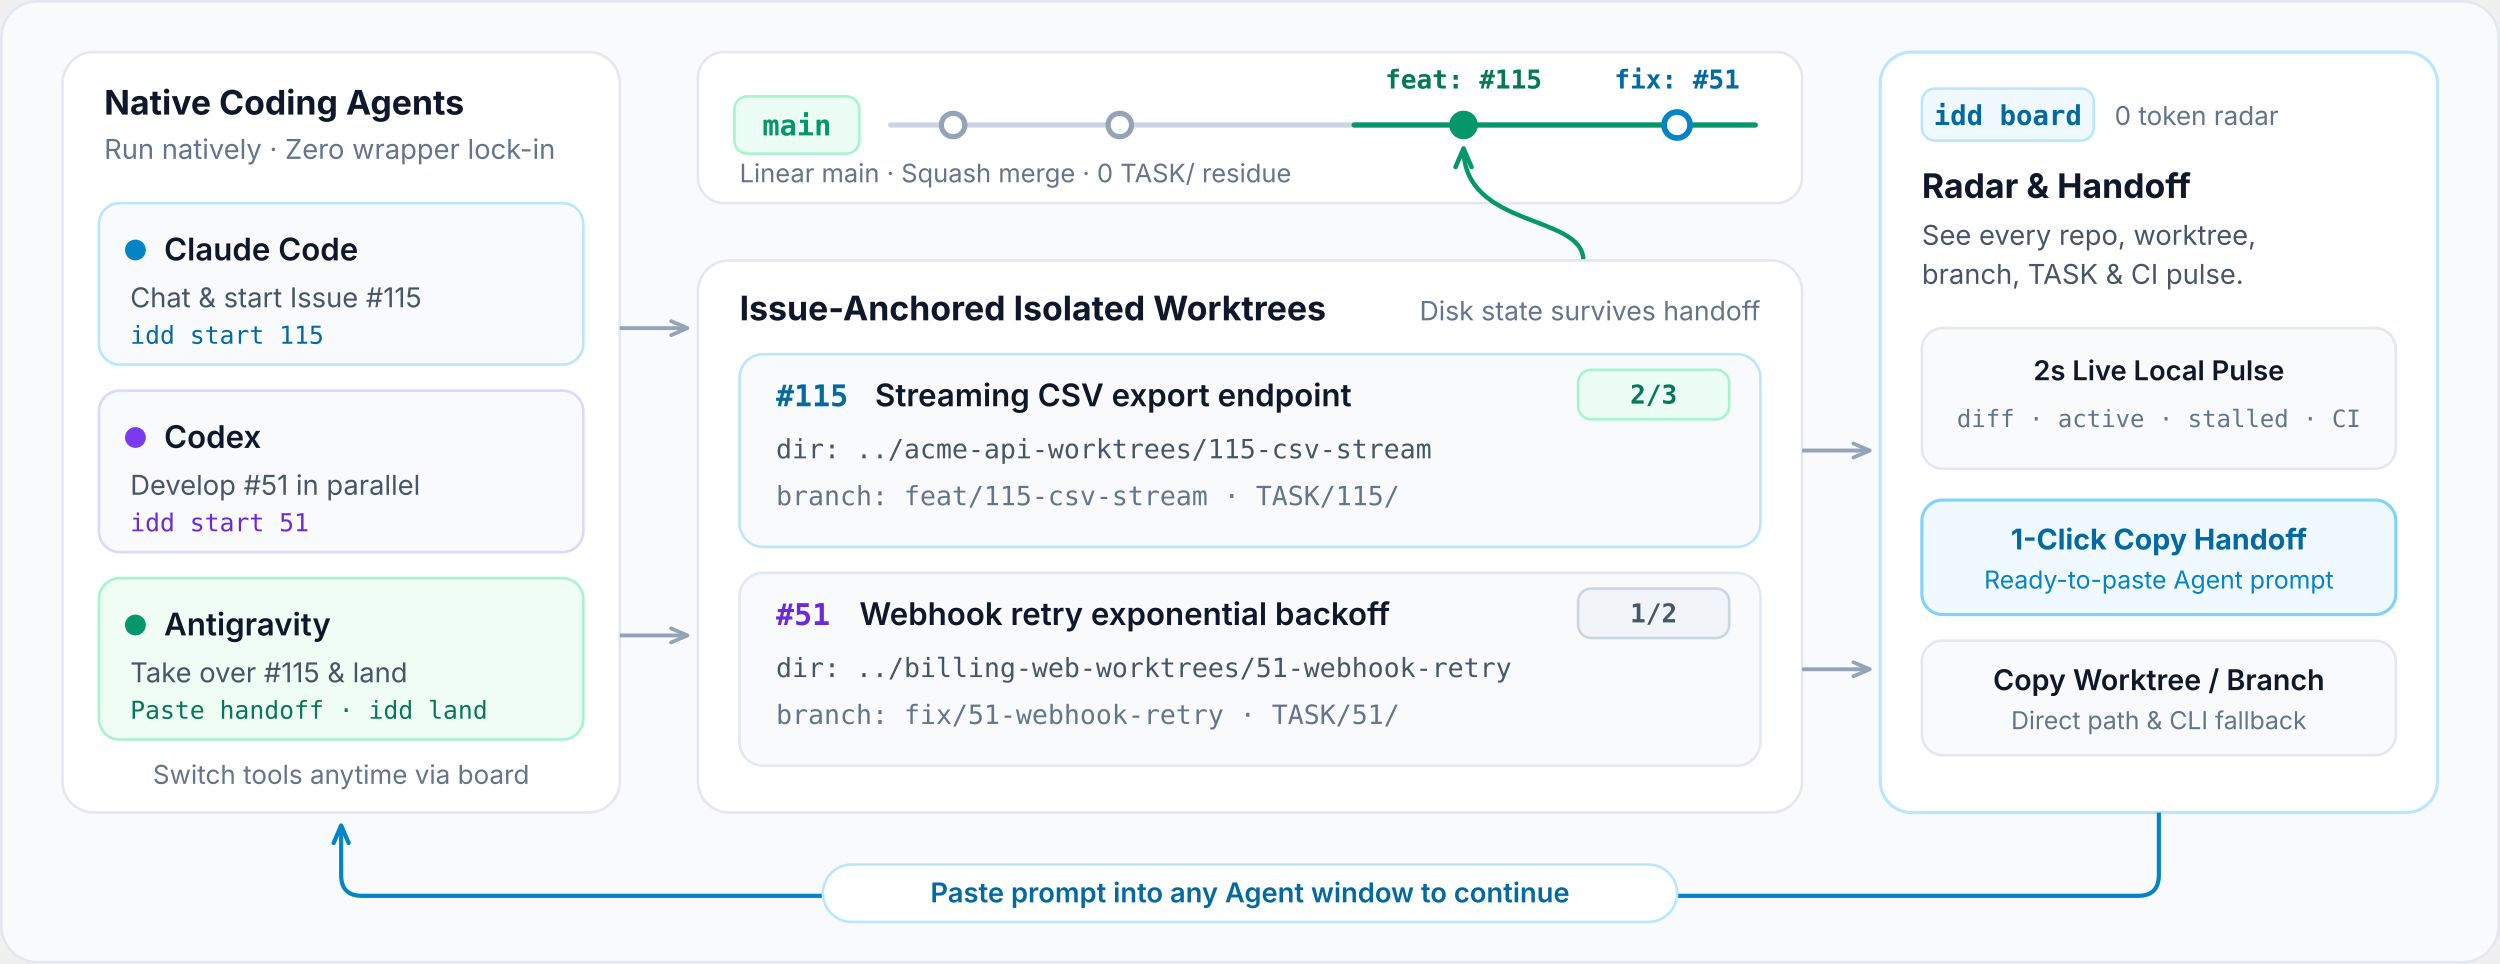
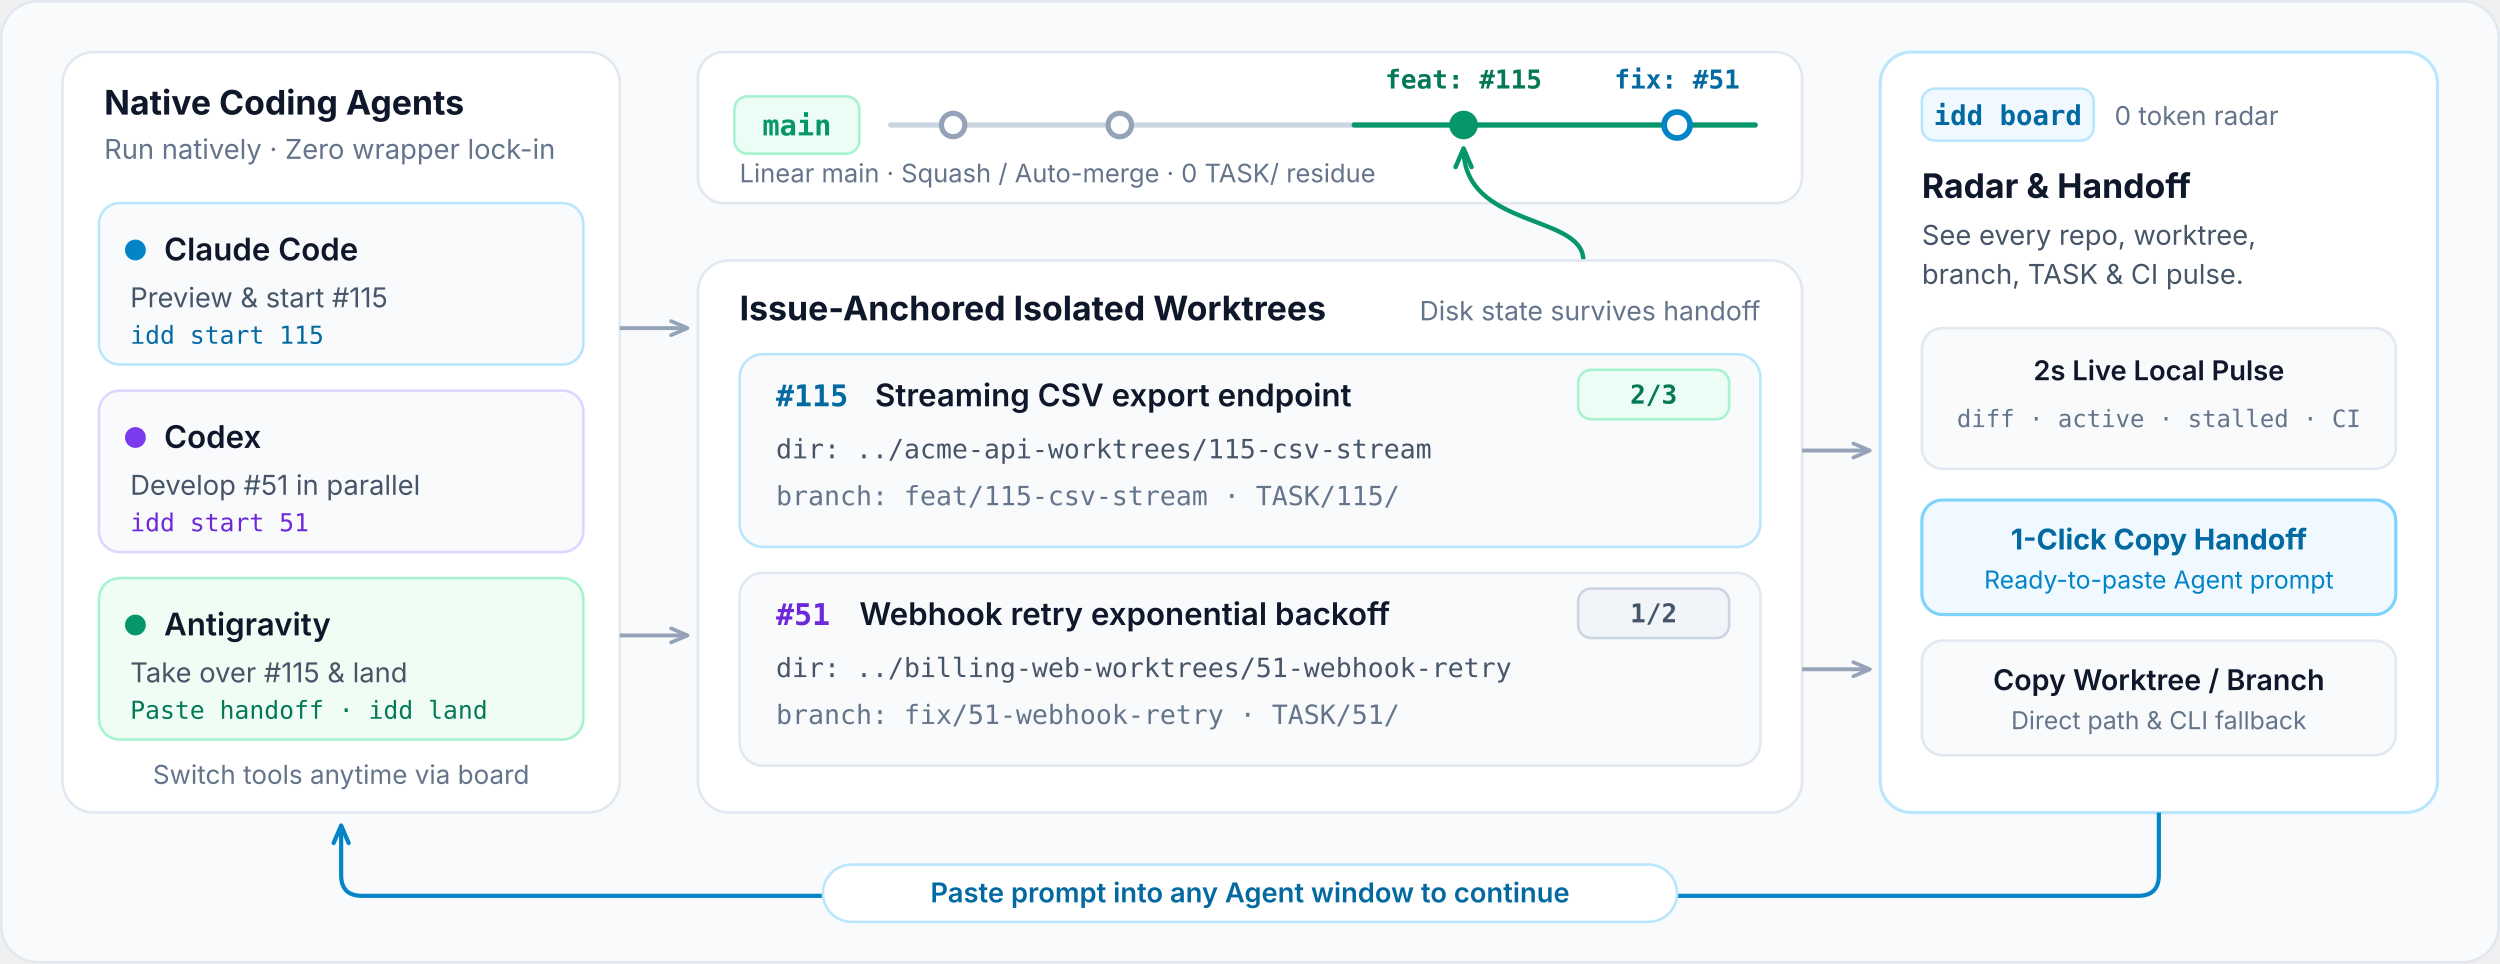
<svg xmlns="http://www.w3.org/2000/svg" viewBox="0 0 960 370" width="100%" role="img" aria-label="IDD Parallel Native Agents and Handoff Architecture (Light)">
  <defs>
    <marker id="arr-muted-l" viewBox="0 0 10 10" refX="8" refY="5" markerWidth="6" markerHeight="6" orient="auto">
      <path d="M 1 2 L 8 5 L 1 8" fill="none" stroke="#94a3b8" stroke-width="1.6" stroke-linecap="round" stroke-linejoin="round" />
    </marker>
    <marker id="arr-accent-l" viewBox="0 0 10 10" refX="8" refY="5" markerWidth="6" markerHeight="6" orient="auto">
      <path d="M 1 2 L 8 5 L 1 8" fill="none" stroke="#0284c7" stroke-width="1.7" stroke-linecap="round" stroke-linejoin="round" />
    </marker>
    <marker id="arr-green-l" viewBox="0 0 10 10" refX="8" refY="5" markerWidth="6" markerHeight="6" orient="auto">
      <path d="M 1 2 L 8 5 L 1 8" fill="none" stroke="#059669" stroke-width="1.7" stroke-linecap="round" stroke-linejoin="round" />
    </marker>
  </defs>
  <style>
    .sans { font-family: -apple-system, BlinkMacSystemFont, "SF Pro Text", "Inter", "Segoe UI", Helvetica, Arial, sans-serif; }
    .mono { font-family: "SF Mono", ui-monospace, SFMono-Regular, Menlo, Monaco, Consolas, monospace; }
  </style>
  <rect x="0.5" y="0.5" width="959" height="369" rx="14" fill="#f8fafc" stroke="#e2e8f0" stroke-width="1" />
  <rect x="24" y="20" width="214" height="292" rx="12" fill="#ffffff" stroke="#e2e8f0" stroke-width="1" />
  <text x="40" y="44" fill="#0f172a" font-size="13" font-weight="650" class="sans">Native Coding Agents</text>
  <text x="40" y="61" fill="#64748b" font-size="10.5" class="sans">Run natively · Zero wrapper lock-in</text>
  <rect x="38" y="78" width="186" height="62" rx="8" fill="#f8fafc" stroke="#bae6fd" stroke-width="1" />
  <circle cx="52" cy="96" r="4" fill="#0284c7" />
  <text x="63" y="100" fill="#0f172a" font-size="12" font-weight="600" class="sans">Claude Code</text>
-   <text x="50" y="118" fill="#475569" font-size="10.5" class="sans">Chat &amp; start Issue #115</text>
+   <text x="50" y="118" fill="#475569" font-size="10.5" class="sans">Preview &amp; start #115</text>
  <text x="50" y="132" fill="#0369a1" font-size="9.5" class="mono">idd start 115</text>
  <rect x="38" y="150" width="186" height="62" rx="8" fill="#f8fafc" stroke="#ddd6fe" stroke-width="1" />
  <circle cx="52" cy="168" r="4" fill="#7c3aed" />
  <text x="63" y="172" fill="#0f172a" font-size="12" font-weight="600" class="sans">Codex</text>
  <text x="50" y="190" fill="#475569" font-size="10.5" class="sans">Develop #51 in parallel</text>
  <text x="50" y="204" fill="#6d28d9" font-size="9.5" class="mono">idd start 51</text>
  <rect x="38" y="222" width="186" height="62" rx="8" fill="#f0fdf4" stroke="#a7f3d0" stroke-width="1" />
  <circle cx="52" cy="240" r="4" fill="#059669" />
  <text x="63" y="244" fill="#0f172a" font-size="12" font-weight="600" class="sans">Antigravity</text>
  <text x="50" y="262" fill="#475569" font-size="10.5" class="sans">Take over #115 &amp; land</text>
  <text x="50" y="276" fill="#047857" font-size="9.5" class="mono">Paste handoff · idd land</text>
  <text x="131" y="301" text-anchor="middle" fill="#64748b" font-size="10" class="sans">Switch tools anytime via board</text>
  <line x1="238" y1="126" x2="264" y2="126" stroke="#94a3b8" stroke-width="1.5" marker-end="url(#arr-muted-l)" />
  <line x1="238" y1="244" x2="264" y2="244" stroke="#94a3b8" stroke-width="1.5" marker-end="url(#arr-muted-l)" />
  <rect x="268" y="20" width="424" height="58" rx="10" fill="#ffffff" stroke="#e2e8f0" stroke-width="1" />
  <rect x="282" y="37" width="48" height="22" rx="5" fill="#ecfdf5" stroke="#a7f3d0" stroke-width="1" />
  <text x="306" y="52" text-anchor="middle" fill="#059669" font-size="11" font-weight="600" class="mono">main</text>
  <line x1="342" y1="48" x2="674" y2="48" stroke="#cbd5e1" stroke-width="2" stroke-linecap="round" />
  <line x1="520" y1="48" x2="674" y2="48" stroke="#059669" stroke-width="2" stroke-linecap="round" />
  <circle cx="366" cy="48" r="4.5" fill="#ffffff" stroke="#94a3b8" stroke-width="2" />
  <circle cx="430" cy="48" r="4.5" fill="#ffffff" stroke="#94a3b8" stroke-width="2" />
  <circle cx="562" cy="48" r="5.5" fill="#059669" />
  <text x="562" y="34" text-anchor="middle" fill="#047857" font-size="10" font-weight="600" class="mono">feat: #115</text>
  <circle cx="644" cy="48" r="5" fill="#ffffff" stroke="#0284c7" stroke-width="2.2" />
  <text x="644" y="34" text-anchor="middle" fill="#0369a1" font-size="10" font-weight="600" class="mono">fix: #51</text>
-   <text x="284" y="70" fill="#64748b" font-size="9.8" class="sans">Linear main · Squash merge · 0 TASK/ residue</text>
+   <text x="284" y="70" fill="#64748b" font-size="9.8" class="sans">Linear main · Squash / Auto-merge · 0 TASK/ residue</text>
  <path d="M 608 100 C 608 82, 562 88, 562 57" fill="none" stroke="#059669" stroke-width="1.7" marker-end="url(#arr-green-l)" />
  <rect x="268" y="100" width="424" height="212" rx="12" fill="#ffffff" stroke="#e2e8f0" stroke-width="1" />
  <text x="284" y="123" fill="#0f172a" font-size="13" font-weight="650" class="sans">Issue-Anchored Isolated Worktrees</text>
  <text x="676" y="123" text-anchor="end" fill="#64748b" font-size="10.2" class="sans">Disk state survives handoff</text>
  <rect x="284" y="136" width="392" height="74" rx="9" fill="#f8fafc" stroke="#bae6fd" stroke-width="1" />
  <text x="298" y="156" fill="#0369a1" font-size="11.5" font-weight="650" class="mono">#115</text>
  <text x="336" y="156" fill="#0f172a" font-size="12" font-weight="600" class="sans">Streaming CSV export endpoint</text>
  <rect x="606" y="142" width="58" height="19" rx="5" fill="#ecfdf5" stroke="#a7f3d0" stroke-width="1" />
  <text x="635" y="155" text-anchor="middle" fill="#047857" font-size="10" font-weight="600" class="mono">2/3</text>
  <text x="298" y="176" fill="#475569" font-size="10.2" class="mono">dir: ../acme-api-worktrees/115-csv-stream</text>
  <text x="298" y="194" fill="#64748b" font-size="10.2" class="mono">branch: feat/115-csv-stream  ·  TASK/115/</text>
  <rect x="284" y="220" width="392" height="74" rx="9" fill="#f8fafc" stroke="#e2e8f0" stroke-width="1" />
  <text x="298" y="240" fill="#6d28d9" font-size="11.5" font-weight="650" class="mono">#51</text>
  <text x="330" y="240" fill="#0f172a" font-size="12" font-weight="600" class="sans">Webhook retry exponential backoff</text>
  <rect x="606" y="226" width="58" height="19" rx="5" fill="#f1f5f9" stroke="#cbd5e1" stroke-width="1" />
  <text x="635" y="239" text-anchor="middle" fill="#475569" font-size="10" font-weight="600" class="mono">1/2</text>
  <text x="298" y="260" fill="#475569" font-size="10.2" class="mono">dir: ../billing-web-worktrees/51-webhook-retry</text>
  <text x="298" y="278" fill="#64748b" font-size="10.2" class="mono">branch: fix/51-webhook-retry  ·  TASK/51/</text>
  <line x1="692" y1="173" x2="718" y2="173" stroke="#94a3b8" stroke-width="1.5" marker-end="url(#arr-muted-l)" />
  <line x1="692" y1="257" x2="718" y2="257" stroke="#94a3b8" stroke-width="1.5" marker-end="url(#arr-muted-l)" />
  <rect x="722" y="20" width="214" height="292" rx="12" fill="#ffffff" stroke="#bae6fd" stroke-width="1.2" />
  <rect x="738" y="34" width="66" height="20" rx="5" fill="#f0f9ff" stroke="#bae6fd" stroke-width="1" />
  <text x="771" y="48" text-anchor="middle" fill="#0369a1" font-size="10.5" font-weight="650" class="mono">idd board</text>
  <text x="812" y="48" fill="#64748b" font-size="10" class="sans">0 token radar</text>
  <text x="738" y="76" fill="#0f172a" font-size="13" font-weight="650" class="sans">Radar &amp; Handoff</text>
  <text x="738" y="94" fill="#475569" font-size="10.5" class="sans">See every repo, worktree,</text>
  <text x="738" y="109" fill="#475569" font-size="10.5" class="sans">branch, TASK &amp; CI pulse.</text>
  <rect x="738" y="126" width="182" height="54" rx="8" fill="#f8fafc" stroke="#e2e8f0" stroke-width="1" />
  <text x="829" y="146" text-anchor="middle" fill="#0f172a" font-size="10.5" font-weight="600" class="sans">2s Live Local Pulse</text>
  <text x="829" y="164" text-anchor="middle" fill="#64748b" font-size="9.2" class="mono">diff · active · stalled · CI</text>
  <rect x="738" y="192" width="182" height="44" rx="8" fill="#f0f9ff" stroke="#7dd3fc" stroke-width="1.2" />
  <text x="829" y="211" text-anchor="middle" fill="#0369a1" font-size="11" font-weight="650" class="sans">1-Click Copy Handoff</text>
  <text x="829" y="226" text-anchor="middle" fill="#0284c7" font-size="9.5" class="sans">Ready-to-paste Agent prompt</text>
  <rect x="738" y="246" width="182" height="44" rx="8" fill="#f8fafc" stroke="#e2e8f0" stroke-width="1" />
  <text x="829" y="265" text-anchor="middle" fill="#0f172a" font-size="11" font-weight="600" class="sans">Copy Worktree / Branch</text>
  <text x="829" y="280" text-anchor="middle" fill="#64748b" font-size="9.5" class="sans">Direct path &amp; CLI fallback</text>
  <path d="M 829 312 L 829 336 Q 829 344 821 344 L 139 344 Q 131 344 131 336 L 131 317" fill="none" stroke="#0284c7" stroke-width="1.6" marker-end="url(#arr-accent-l)" />
  <rect x="316" y="332" width="328" height="22" rx="11" fill="#ffffff" stroke="#bae6fd" stroke-width="1" />
  <text x="480" y="346.5" text-anchor="middle" fill="#0369a1" font-size="10.5" font-weight="600" class="sans">Paste prompt into any Agent window to continue</text>
</svg>
